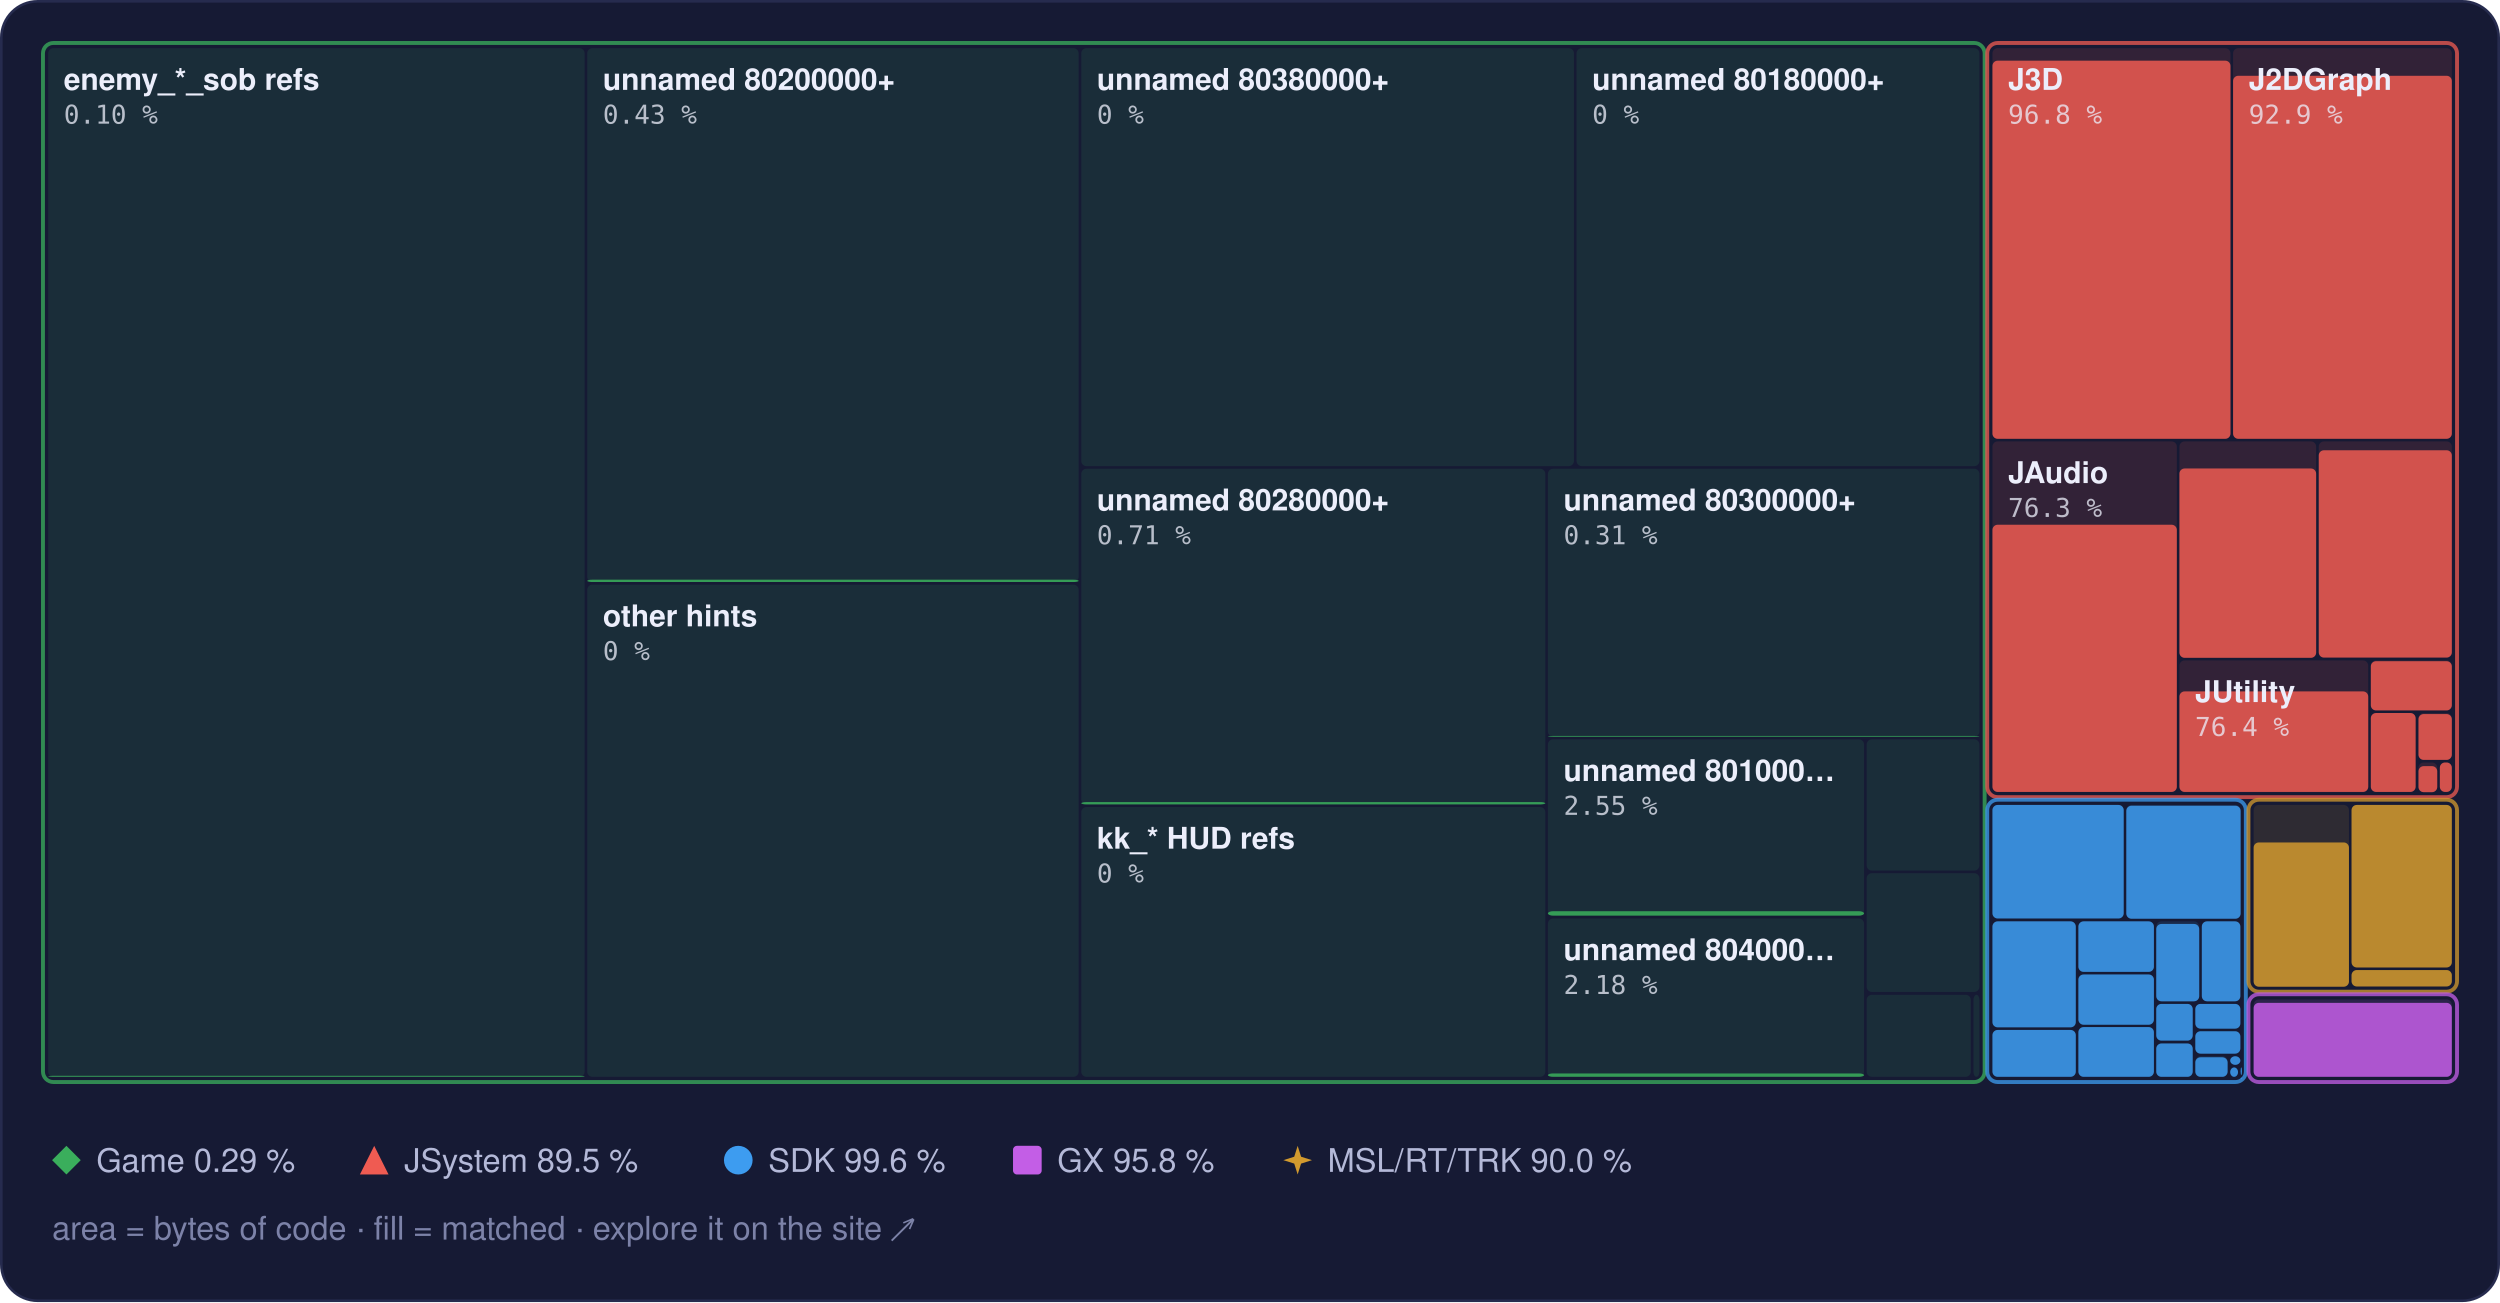
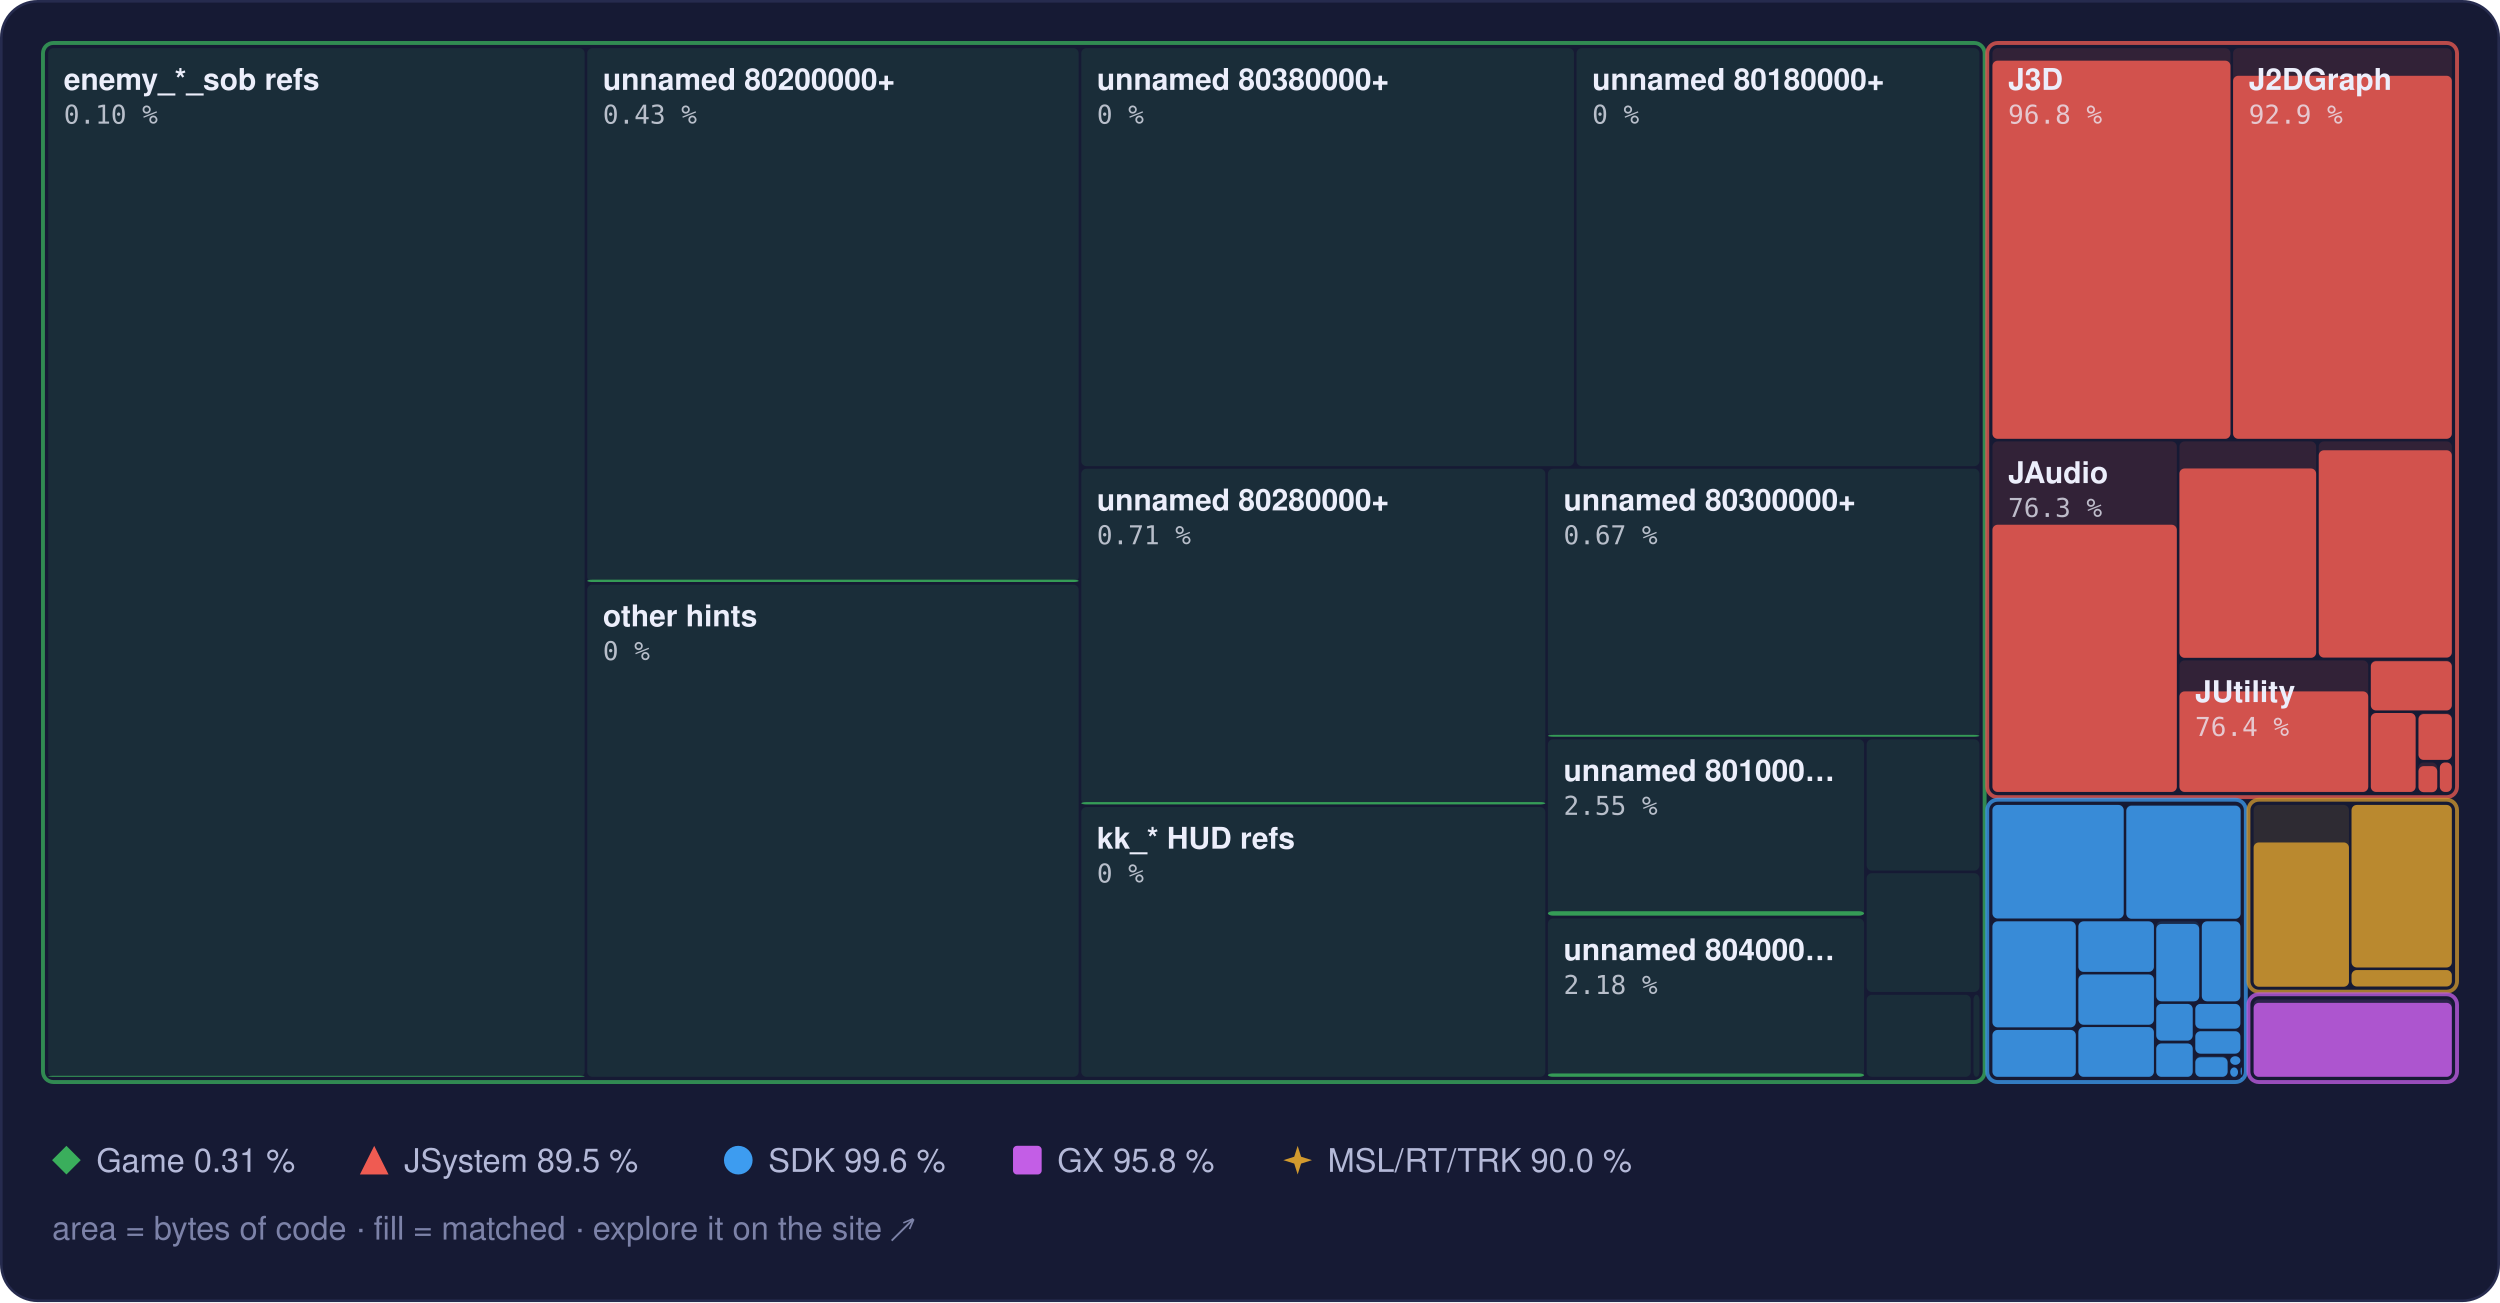
<svg xmlns="http://www.w3.org/2000/svg" width="960" height="500" viewBox="0 0 960 500" role="img" aria-label="Treemap of main.dol by library, area by bytes of code, filled to the matched share">
  <style>text { font-family: -apple-system, BlinkMacSystemFont, 'Segoe UI', Helvetica, Arial, sans-serif; } .mono { font-family: ui-monospace, SFMono-Regular, 'SF Mono', Menlo, Consolas, monospace; } .rise { transform-box: fill-box; transform-origin: 50% 100%; animation: rise 1.6s cubic-bezier(.2,.8,.2,1) .2s both; } @keyframes rise { from { transform: scaleY(0); } } @media (prefers-reduced-motion: reduce) { * { animation: none !important; } }</style>
  <rect x="0.5" y="0.5" width="959" height="499" rx="14" fill="#161a34" stroke="#262b4e" />
  <rect x="18.5" y="18.5" width="206.0" height="395.0" rx="2" fill="#3aae5c" fill-opacity="0.13" />
  <rect class="rise" x="18.5" y="413.1" width="206.0" height="0.4" rx="2" fill="#3aae5c" fill-opacity="0.85" />
  <rect x="225.5" y="18.5" width="188.7" height="205.0" rx="2" fill="#3aae5c" fill-opacity="0.13" />
  <rect class="rise" x="225.5" y="222.6" width="188.7" height="0.9" rx="2" fill="#3aae5c" fill-opacity="0.85" />
  <rect x="225.5" y="224.5" width="188.7" height="189.0" rx="2" fill="#3aae5c" fill-opacity="0.13" />
  <rect x="415.2" y="18.5" width="189.2" height="160.5" rx="2" fill="#3aae5c" fill-opacity="0.13" />
  <rect x="605.4" y="18.5" width="154.7" height="160.5" rx="2" fill="#3aae5c" fill-opacity="0.13" />
  <rect x="415.2" y="180.0" width="178.2" height="128.9" rx="2" fill="#3aae5c" fill-opacity="0.13" />
  <rect class="rise" x="415.2" y="308.0" width="178.2" height="0.9" rx="2" fill="#3aae5c" fill-opacity="0.85" />
  <rect x="415.2" y="309.9" width="178.2" height="103.6" rx="2" fill="#3aae5c" fill-opacity="0.13" />
  <rect x="594.4" y="180.0" width="165.7" height="102.9" rx="2" fill="#3aae5c" fill-opacity="0.13" />
-   <rect class="rise" x="594.4" y="282.6" width="165.7" height="0.3" rx="2" fill="#3aae5c" fill-opacity="0.85" />
+   <rect class="rise" x="594.4" y="282.2" width="165.7" height="0.7" rx="2" fill="#3aae5c" fill-opacity="0.85" />
  <rect x="594.4" y="283.9" width="121.4" height="67.8" rx="2" fill="#3aae5c" fill-opacity="0.13" />
  <rect class="rise" x="594.4" y="349.9" width="121.4" height="1.7" rx="2" fill="#3aae5c" fill-opacity="0.85" />
  <rect x="594.4" y="352.7" width="121.4" height="60.8" rx="2" fill="#3aae5c" fill-opacity="0.13" />
  <rect class="rise" x="594.4" y="412.2" width="121.4" height="1.3" rx="2" fill="#3aae5c" fill-opacity="0.85" />
  <rect x="716.8" y="283.9" width="43.3" height="50.4" rx="2" fill="#3aae5c" fill-opacity="0.13" />
  <rect x="716.8" y="335.3" width="43.3" height="45.6" rx="2" fill="#3aae5c" fill-opacity="0.13" />
  <rect x="716.8" y="382.0" width="40.0" height="31.5" rx="2" fill="#3aae5c" fill-opacity="0.13" />
  <rect x="757.8" y="382.0" width="2.3" height="31.5" rx="2" fill="#3aae5c" fill-opacity="0.13" />
  <rect x="16.5" y="16.5" width="745.6" height="399.0" rx="4" fill="none" stroke="#3aae5c" stroke-opacity="0.75" stroke-width="1.5" />
  <rect x="765.1" y="18.5" width="91.4" height="150.0" rx="2" fill="#ef5b52" fill-opacity="0.13" />
  <rect class="rise" x="765.1" y="23.3" width="91.4" height="145.2" rx="2" fill="#ef5b52" fill-opacity="0.85" />
  <rect x="857.5" y="18.5" width="84.0" height="150.0" rx="2" fill="#ef5b52" fill-opacity="0.13" />
  <rect class="rise" x="857.5" y="29.1" width="84.0" height="139.4" rx="2" fill="#ef5b52" fill-opacity="0.85" />
  <rect x="765.1" y="169.5" width="70.8" height="134.6" rx="2" fill="#ef5b52" fill-opacity="0.13" />
  <rect class="rise" x="765.1" y="201.5" width="70.8" height="102.6" rx="2" fill="#ef5b52" fill-opacity="0.85" />
  <rect x="836.9" y="169.5" width="52.5" height="83.1" rx="2" fill="#ef5b52" fill-opacity="0.13" />
  <rect class="rise" x="836.9" y="179.9" width="52.5" height="72.7" rx="2" fill="#ef5b52" fill-opacity="0.85" />
  <rect x="890.4" y="169.5" width="51.1" height="83.1" rx="2" fill="#ef5b52" fill-opacity="0.13" />
  <rect class="rise" x="890.4" y="172.9" width="51.1" height="79.6" rx="2" fill="#ef5b52" fill-opacity="0.85" />
  <rect x="836.9" y="253.6" width="72.5" height="50.6" rx="2" fill="#ef5b52" fill-opacity="0.13" />
  <rect class="rise" x="836.9" y="265.5" width="72.5" height="38.6" rx="2" fill="#ef5b52" fill-opacity="0.85" />
  <rect x="910.4" y="253.6" width="31.1" height="19.2" rx="2" fill="#ef5b52" fill-opacity="0.13" />
  <rect class="rise" x="910.4" y="253.9" width="31.1" height="18.9" rx="2" fill="#ef5b52" fill-opacity="0.85" />
  <rect x="910.4" y="273.8" width="17.2" height="30.3" rx="2" fill="#ef5b52" fill-opacity="0.13" />
  <rect class="rise" x="910.4" y="273.8" width="17.2" height="30.3" rx="2" fill="#ef5b52" fill-opacity="0.85" />
  <rect x="928.7" y="273.8" width="12.8" height="18.0" rx="2" fill="#ef5b52" fill-opacity="0.13" />
  <rect class="rise" x="928.7" y="274.2" width="12.8" height="17.6" rx="2" fill="#ef5b52" fill-opacity="0.85" />
  <rect x="928.7" y="292.8" width="7.2" height="11.3" rx="2" fill="#ef5b52" fill-opacity="0.13" />
  <rect class="rise" x="928.7" y="294.2" width="7.2" height="10.0" rx="2" fill="#ef5b52" fill-opacity="0.85" />
  <rect x="936.9" y="292.8" width="4.6" height="11.3" rx="2" fill="#ef5b52" fill-opacity="0.13" />
  <rect class="rise" x="936.9" y="292.8" width="4.6" height="11.3" rx="2" fill="#ef5b52" fill-opacity="0.85" />
  <rect x="763.1" y="16.5" width="180.4" height="289.6" rx="4" fill="none" stroke="#ef5b52" stroke-opacity="0.75" stroke-width="1.5" />
  <rect x="765.1" y="309.1" width="50.4" height="43.6" rx="2" fill="#3d9cf0" fill-opacity="0.13" />
  <rect class="rise" x="765.1" y="309.1" width="50.4" height="43.6" rx="2" fill="#3d9cf0" fill-opacity="0.85" />
  <rect x="816.5" y="309.1" width="43.9" height="43.6" rx="2" fill="#3d9cf0" fill-opacity="0.13" />
  <rect class="rise" x="816.5" y="309.4" width="43.9" height="43.4" rx="2" fill="#3d9cf0" fill-opacity="0.85" />
  <rect x="765.1" y="353.8" width="32.0" height="40.7" rx="2" fill="#3d9cf0" fill-opacity="0.13" />
  <rect class="rise" x="765.1" y="353.8" width="32.0" height="40.7" rx="2" fill="#3d9cf0" fill-opacity="0.85" />
  <rect x="765.1" y="395.5" width="32.0" height="18.0" rx="2" fill="#3d9cf0" fill-opacity="0.13" />
  <rect class="rise" x="765.1" y="395.5" width="32.0" height="18.0" rx="2" fill="#3d9cf0" fill-opacity="0.85" />
  <rect x="798.1" y="353.8" width="29.0" height="19.4" rx="2" fill="#3d9cf0" fill-opacity="0.13" />
  <rect class="rise" x="798.1" y="353.8" width="29.0" height="19.4" rx="2" fill="#3d9cf0" fill-opacity="0.85" />
  <rect x="798.1" y="374.2" width="29.0" height="19.3" rx="2" fill="#3d9cf0" fill-opacity="0.13" />
  <rect class="rise" x="798.1" y="374.2" width="29.0" height="19.3" rx="2" fill="#3d9cf0" fill-opacity="0.85" />
  <rect x="798.1" y="394.4" width="29.0" height="19.1" rx="2" fill="#3d9cf0" fill-opacity="0.13" />
  <rect class="rise" x="798.1" y="394.4" width="29.0" height="19.1" rx="2" fill="#3d9cf0" fill-opacity="0.85" />
  <rect x="828.0" y="353.8" width="16.5" height="30.7" rx="2" fill="#3d9cf0" fill-opacity="0.13" />
  <rect class="rise" x="828.0" y="354.8" width="16.5" height="29.7" rx="2" fill="#3d9cf0" fill-opacity="0.85" />
  <rect x="845.5" y="353.8" width="14.8" height="30.7" rx="2" fill="#3d9cf0" fill-opacity="0.13" />
  <rect class="rise" x="845.5" y="353.8" width="14.8" height="30.7" rx="2" fill="#3d9cf0" fill-opacity="0.85" />
  <rect x="828.0" y="385.5" width="14.0" height="14.1" rx="2" fill="#3d9cf0" fill-opacity="0.13" />
  <rect class="rise" x="828.0" y="385.5" width="14.0" height="14.1" rx="2" fill="#3d9cf0" fill-opacity="0.85" />
  <rect x="828.0" y="400.7" width="14.0" height="12.8" rx="2" fill="#3d9cf0" fill-opacity="0.13" />
  <rect class="rise" x="828.0" y="400.7" width="14.0" height="12.8" rx="2" fill="#3d9cf0" fill-opacity="0.85" />
  <rect x="843.0" y="385.5" width="17.3" height="9.5" rx="2" fill="#3d9cf0" fill-opacity="0.13" />
  <rect class="rise" x="843.0" y="385.5" width="17.3" height="9.5" rx="2" fill="#3d9cf0" fill-opacity="0.85" />
  <rect x="843.0" y="396.0" width="17.3" height="8.6" rx="2" fill="#3d9cf0" fill-opacity="0.13" />
  <rect class="rise" x="843.0" y="396.0" width="17.3" height="8.6" rx="2" fill="#3d9cf0" fill-opacity="0.85" />
  <rect x="843.0" y="405.6" width="12.4" height="7.9" rx="2" fill="#3d9cf0" fill-opacity="0.13" />
  <rect class="rise" x="843.0" y="406.0" width="12.4" height="7.5" rx="2" fill="#3d9cf0" fill-opacity="0.85" />
  <rect x="856.4" y="405.6" width="3.9" height="3.3" rx="2" fill="#3d9cf0" fill-opacity="0.13" />
  <rect class="rise" x="856.4" y="405.6" width="3.9" height="3.3" rx="2" fill="#3d9cf0" fill-opacity="0.85" />
  <rect x="856.4" y="409.9" width="3.0" height="3.6" rx="2" fill="#3d9cf0" fill-opacity="0.13" />
  <rect class="rise" x="856.4" y="409.9" width="3.0" height="3.6" rx="2" fill="#3d9cf0" fill-opacity="0.85" />
  <rect x="860.4" y="409.9" width="0.5" height="2.9" rx="2" fill="#3d9cf0" fill-opacity="0.13" />
  <rect class="rise" x="860.4" y="409.9" width="0.5" height="2.9" rx="2" fill="#3d9cf0" fill-opacity="0.85" />
  <rect x="860.4" y="413.8" width="0.5" height="0.5" rx="2" fill="#3d9cf0" fill-opacity="0.13" />
  <rect class="rise" x="860.4" y="413.8" width="0.5" height="0.5" rx="2" fill="#3d9cf0" fill-opacity="0.85" />
  <rect x="763.1" y="307.1" width="99.3" height="108.4" rx="4" fill="none" stroke="#3d9cf0" stroke-opacity="0.75" stroke-width="1.5" />
  <rect x="865.4" y="309.1" width="36.6" height="69.7" rx="2" fill="#d29a2e" fill-opacity="0.13" />
  <rect class="rise" x="865.4" y="323.5" width="36.6" height="55.4" rx="2" fill="#d29a2e" fill-opacity="0.85" />
  <rect x="903.0" y="309.1" width="38.5" height="62.4" rx="2" fill="#d29a2e" fill-opacity="0.13" />
  <rect class="rise" x="903.0" y="309.1" width="38.5" height="62.4" rx="2" fill="#d29a2e" fill-opacity="0.85" />
  <rect x="903.0" y="372.5" width="38.5" height="6.3" rx="2" fill="#d29a2e" fill-opacity="0.13" />
  <rect class="rise" x="903.0" y="372.5" width="38.5" height="6.3" rx="2" fill="#d29a2e" fill-opacity="0.85" />
  <rect x="863.4" y="307.1" width="80.1" height="73.7" rx="4" fill="none" stroke="#d29a2e" stroke-opacity="0.75" stroke-width="1.5" />
  <rect x="865.4" y="383.8" width="76.1" height="29.7" rx="2" fill="#c35ee6" fill-opacity="0.13" />
  <rect class="rise" x="865.4" y="385.1" width="76.1" height="28.4" rx="2" fill="#c35ee6" fill-opacity="0.85" />
  <rect x="863.4" y="381.8" width="80.1" height="33.7" rx="4" fill="none" stroke="#c35ee6" stroke-opacity="0.75" stroke-width="1.5" />
  <text x="24.5" y="34.5" font-size="11.5" font-weight="600" fill="#eceefb">enemy_*_sob refs</text>
  <text x="24.5" y="47.5" class="mono" font-size="10" fill="#eceefb" fill-opacity="0.75">0.10 %</text>
  <text x="231.5" y="34.5" font-size="11.5" font-weight="600" fill="#eceefb">unnamed 80200000+</text>
  <text x="231.5" y="47.5" class="mono" font-size="10" fill="#eceefb" fill-opacity="0.75">0.43 %</text>
  <text x="231.5" y="240.5" font-size="11.5" font-weight="600" fill="#eceefb">other hints</text>
  <text x="231.5" y="253.5" class="mono" font-size="10" fill="#eceefb" fill-opacity="0.75">0 %</text>
  <text x="421.2" y="34.5" font-size="11.5" font-weight="600" fill="#eceefb">unnamed 80380000+</text>
  <text x="421.2" y="47.5" class="mono" font-size="10" fill="#eceefb" fill-opacity="0.75">0 %</text>
  <text x="611.4" y="34.5" font-size="11.5" font-weight="600" fill="#eceefb">unnamed 80180000+</text>
  <text x="611.4" y="47.5" class="mono" font-size="10" fill="#eceefb" fill-opacity="0.75">0 %</text>
  <text x="421.2" y="196.0" font-size="11.5" font-weight="600" fill="#eceefb">unnamed 80280000+</text>
  <text x="421.2" y="209.0" class="mono" font-size="10" fill="#eceefb" fill-opacity="0.75">0.71 %</text>
  <text x="421.2" y="325.9" font-size="11.5" font-weight="600" fill="#eceefb">kk_* HUD refs</text>
  <text x="421.2" y="338.9" class="mono" font-size="10" fill="#eceefb" fill-opacity="0.75">0 %</text>
  <text x="600.4" y="196.0" font-size="11.5" font-weight="600" fill="#eceefb">unnamed 80300000+</text>
-   <text x="600.4" y="209.0" class="mono" font-size="10" fill="#eceefb" fill-opacity="0.75">0.31 %</text>
+   <text x="600.4" y="209.0" class="mono" font-size="10" fill="#eceefb" fill-opacity="0.75">0.67 %</text>
  <text x="600.4" y="299.9" font-size="11.5" font-weight="600" fill="#eceefb">unnamed 801000…</text>
  <text x="600.4" y="312.9" class="mono" font-size="10" fill="#eceefb" fill-opacity="0.75">2.55 %</text>
  <text x="600.4" y="368.7" font-size="11.5" font-weight="600" fill="#eceefb">unnamed 804000…</text>
  <text x="600.4" y="381.7" class="mono" font-size="10" fill="#eceefb" fill-opacity="0.75">2.18 %</text>
  <text x="771.1" y="34.5" font-size="11.5" font-weight="600" fill="#eceefb">J3D</text>
  <text x="771.1" y="47.5" class="mono" font-size="10" fill="#eceefb" fill-opacity="0.75">96.8 %</text>
  <text x="863.5" y="34.5" font-size="11.5" font-weight="600" fill="#eceefb">J2DGraph</text>
  <text x="863.5" y="47.5" class="mono" font-size="10" fill="#eceefb" fill-opacity="0.75">92.9 %</text>
  <text x="771.1" y="185.5" font-size="11.5" font-weight="600" fill="#eceefb">JAudio</text>
  <text x="771.1" y="198.5" class="mono" font-size="10" fill="#eceefb" fill-opacity="0.75">76.3 %</text>
  <text x="842.9" y="269.6" font-size="11.5" font-weight="600" fill="#eceefb">JUtility</text>
  <text x="842.9" y="282.6" class="mono" font-size="10" fill="#eceefb" fill-opacity="0.75">76.4 %</text>
  <g fill="#3aae5c">
    <path d="M25.5 440L31 445.5L25.5 451L20 445.5Z" />
  </g>
-   <text x="37" y="450" font-size="12.5" fill="#b4b9d8">Game 0.29 %</text>
+   <text x="37" y="450" font-size="12.5" fill="#b4b9d8">Game 0.31 %</text>
  <g fill="#ef5b52">
    <path d="M143.7 440L149.2 451L138.2 451Z" />
  </g>
  <text x="155.2" y="450" font-size="12.5" fill="#b4b9d8">JSystem 89.5 %</text>
  <g fill="#3d9cf0">
    <circle cx="283.5" cy="445.5" r="5.5" />
  </g>
  <text x="295.0" y="450" font-size="12.5" fill="#b4b9d8">SDK 99.6 %</text>
  <g fill="#c35ee6">
    <rect x="389" y="440" width="11" height="11" rx="1.5" />
  </g>
  <text x="406.0" y="450" font-size="12.5" fill="#b4b9d8">GX 95.8 %</text>
  <g fill="#d29a2e">
    <path d="M498.3 440L499.62 444.18L503.8 445.5L499.62 446.82L498.3 451L496.98 446.82L492.8 445.5L496.98 444.18Z" />
  </g>
  <text x="509.8" y="450" font-size="12.5" fill="#b4b9d8">MSL/RT/TRK 90.0 %</text>
  <text x="20" y="476" font-size="12.5" fill="#7c82a8">area = bytes of code · fill = matched · explore it on the site ↗</text>
</svg>
